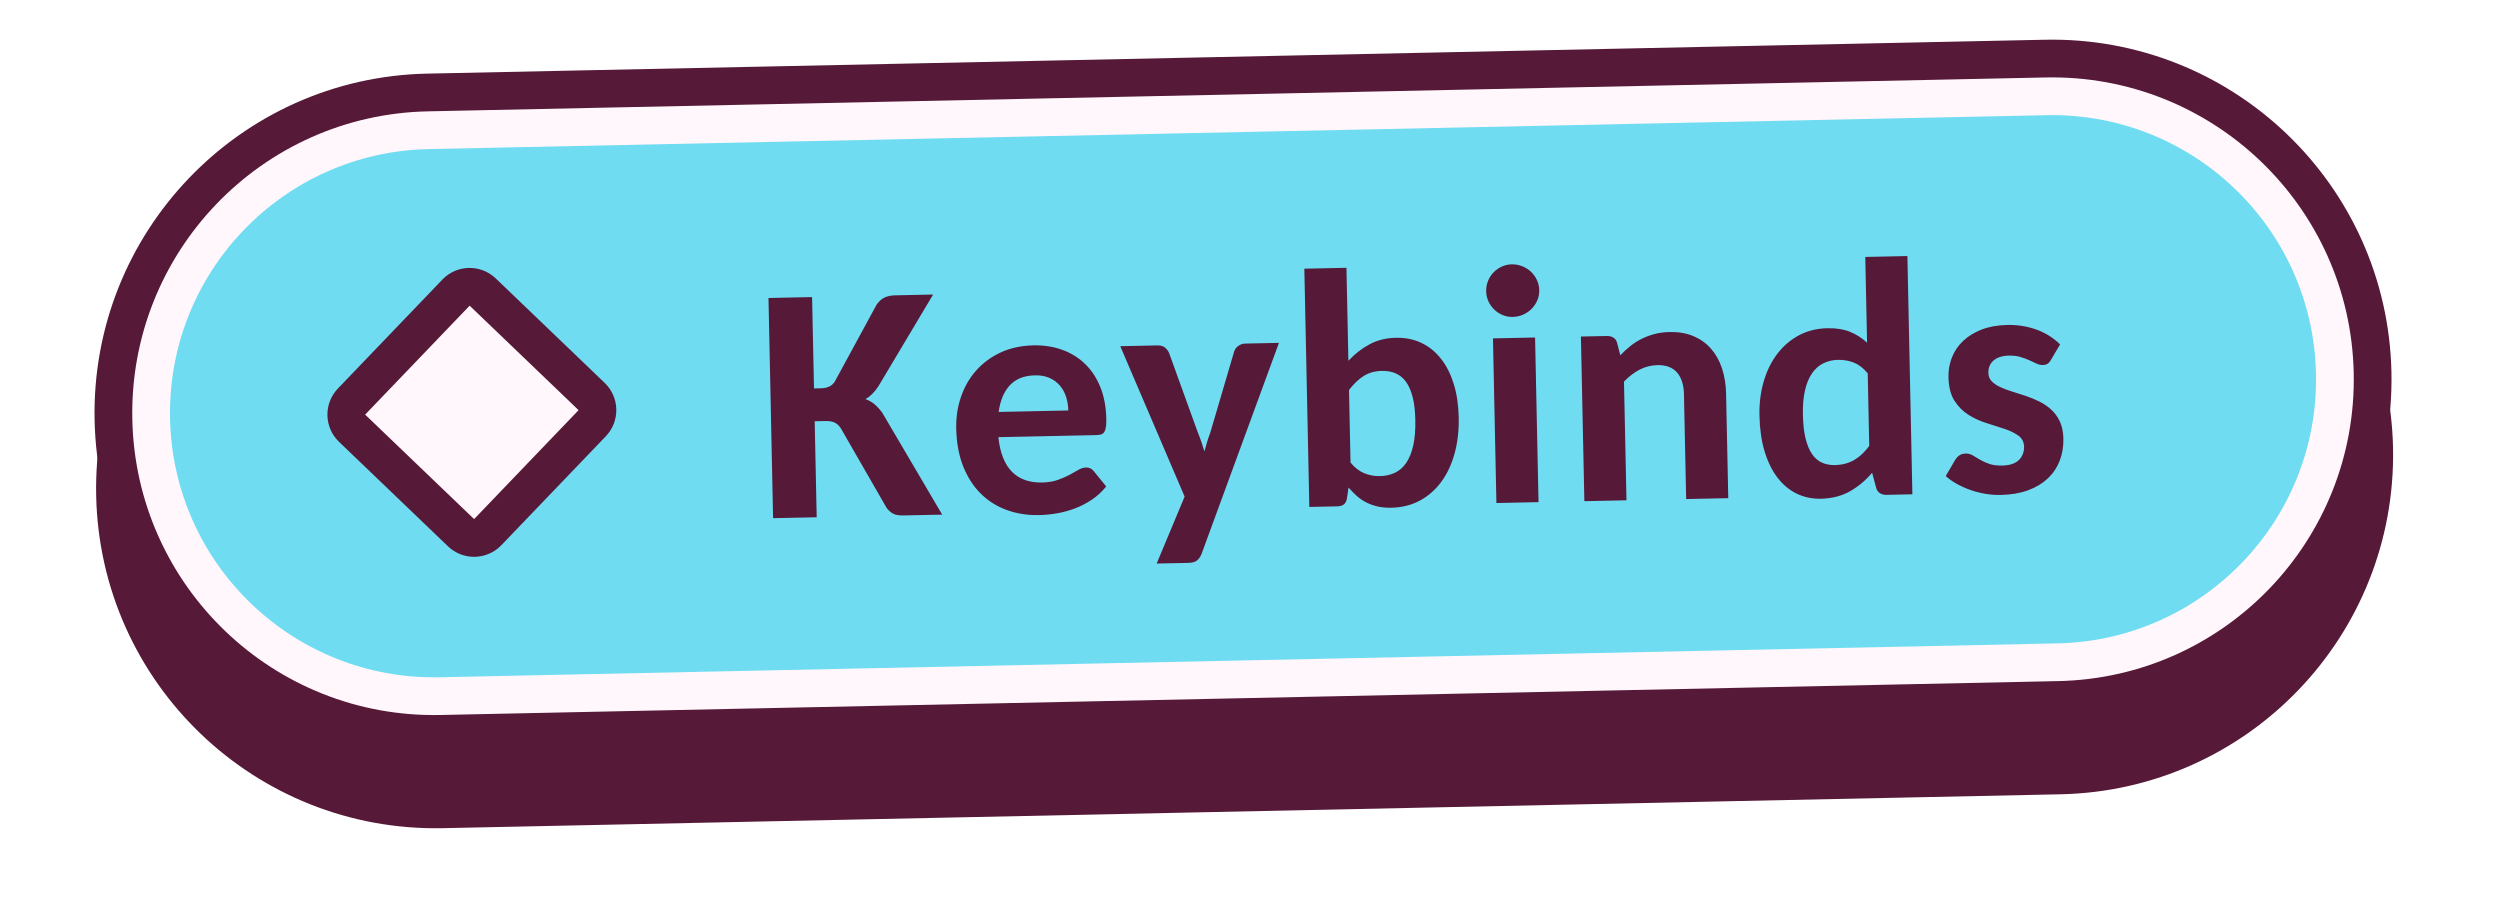
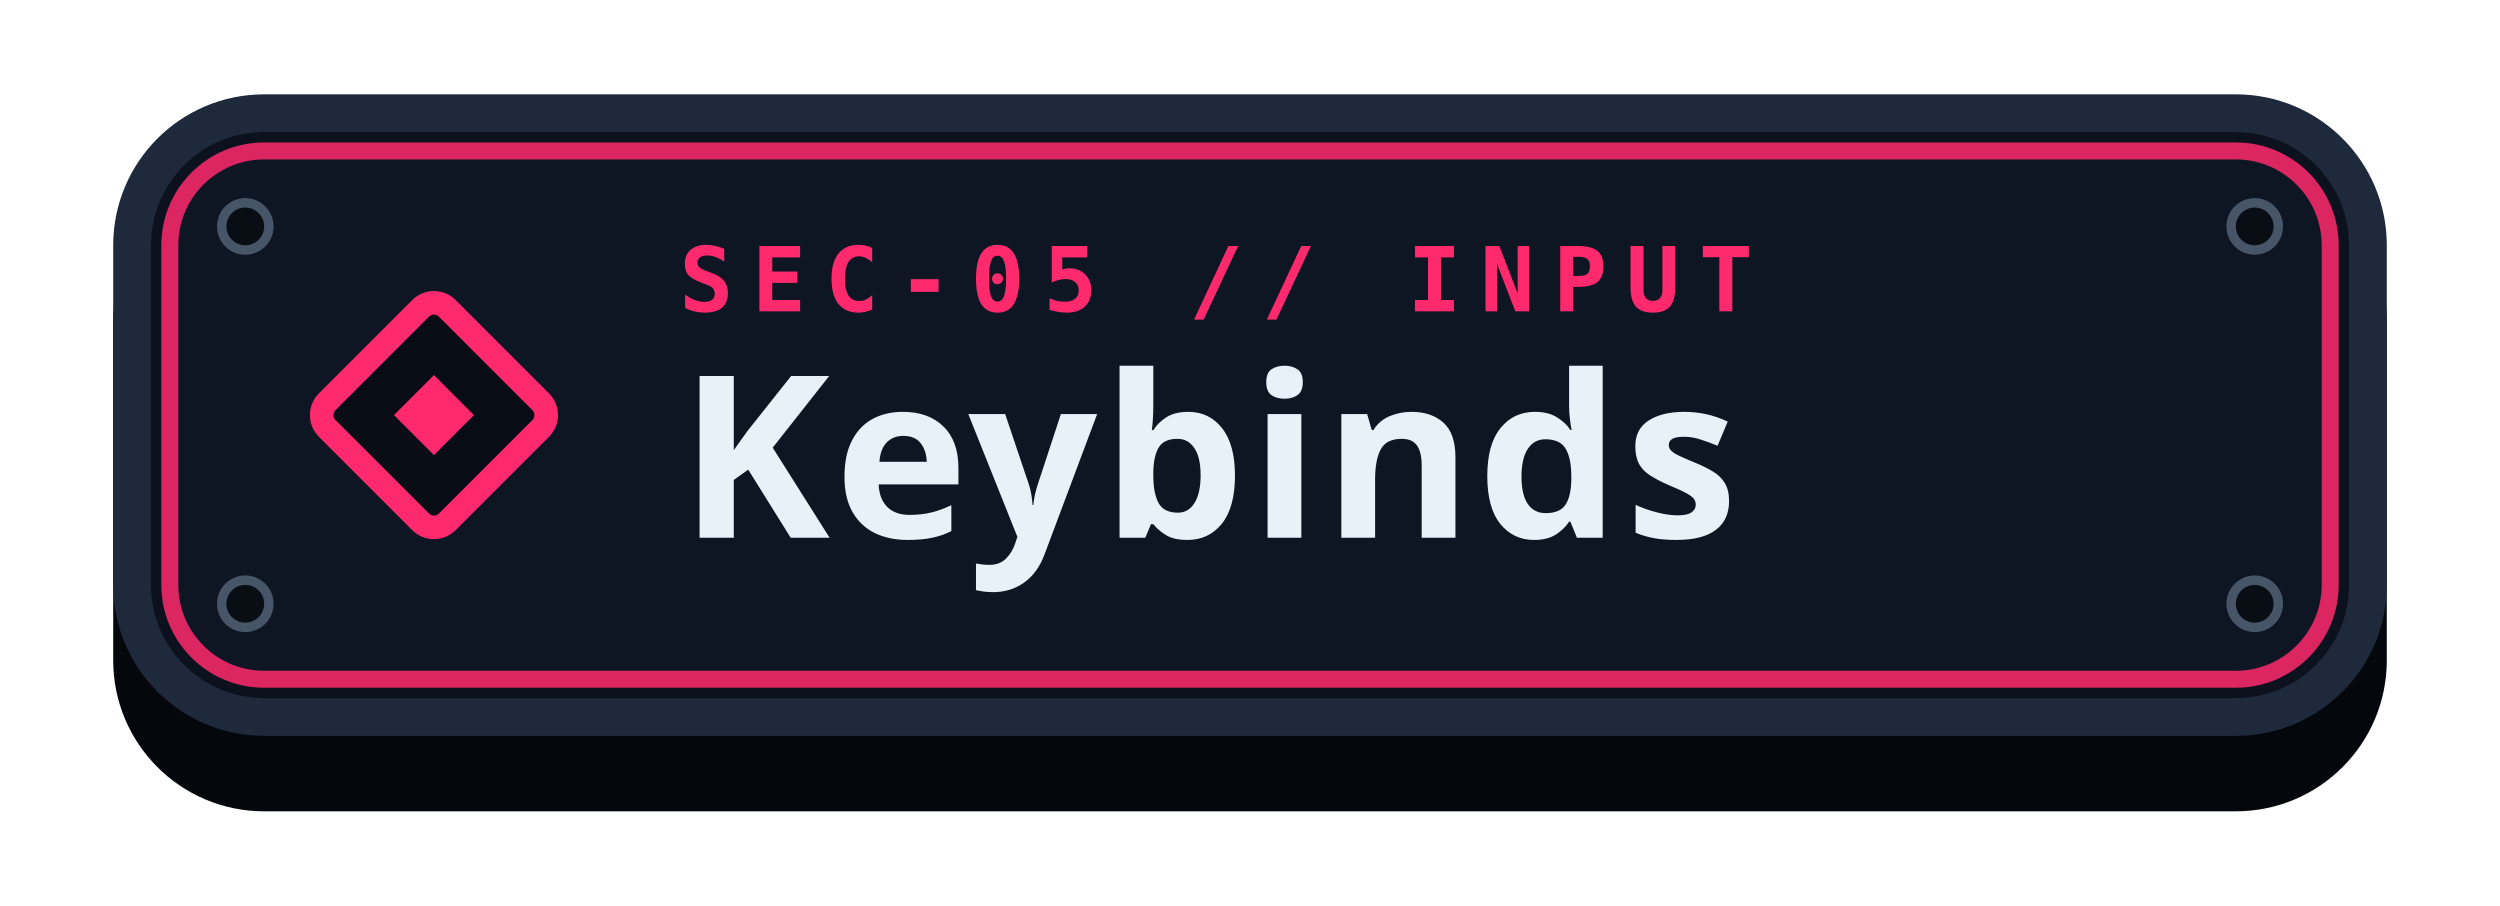
<svg xmlns="http://www.w3.org/2000/svg" width="265" height="96" viewBox="0 0 265 96" fill="none">
-   <defs />
-   <g transform="rotate(-1.2 131.7598 42.0)">
-     <g>
-       <rect x="14" y="18" width="235.52" height="64" rx="32.0" fill="#561938" stroke="#561938" stroke-width="8" />
-       <rect x="14" y="10" width="235.52" height="64" rx="32.0" fill="#561938" stroke="#561938" stroke-width="8" />
-       <rect x="14" y="10" width="235.52" height="64" rx="32.0" fill="#FFF7FB" />
-       <rect x="18" y="14" width="227.52" height="56" rx="28.0" fill="#6FDCF2" />
-     </g>
-     <g transform="translate(50 42.0) rotate(45)">
-       <rect x="-10" y="-10" width="20" height="20" rx="2" fill="#FFF7FB" stroke="#561938" stroke-width="4" />
-     </g>
-     <path d="M86.311 40.222H87.049Q88.104 40.222 88.543 39.519L93.131 31.485Q93.518 30.958 93.983 30.747Q94.449 30.536 95.117 30.536H99.143L93.131 40.151Q92.48 41.083 91.742 41.47Q92.27 41.663 92.691 42.032Q93.113 42.401 93.5 42.964L99.617 53.88H95.521Q94.748 53.88 94.37 53.643Q93.992 53.405 93.729 53.019L89.07 44.511Q88.807 44.089 88.446 43.896Q88.086 43.702 87.453 43.702H86.311V53.88H81.688V30.536H86.311ZM109.662 36.144Q111.314 36.144 112.703 36.68Q114.092 37.216 115.094 38.227Q116.096 39.237 116.658 40.714Q117.221 42.191 117.221 44.089Q117.221 44.599 117.168 44.924Q117.115 45.249 117.001 45.443Q116.887 45.636 116.685 45.715Q116.482 45.794 116.184 45.794H105.742Q105.848 47.06 106.199 47.991Q106.551 48.923 107.131 49.521Q107.711 50.118 108.502 50.408Q109.293 50.698 110.26 50.698Q111.227 50.698 111.938 50.461Q112.65 50.224 113.187 49.951Q113.723 49.679 114.145 49.442Q114.566 49.204 114.971 49.204Q115.463 49.204 115.779 49.609L117.062 51.261Q116.342 52.105 115.463 52.658Q114.584 53.212 113.644 53.537Q112.703 53.862 111.736 54.003Q110.77 54.144 109.873 54.144Q108.062 54.144 106.498 53.546Q104.934 52.948 103.773 51.762Q102.613 50.575 101.954 48.826Q101.295 47.077 101.295 44.775Q101.295 42.999 101.875 41.426Q102.455 39.853 103.536 38.684Q104.617 37.515 106.164 36.829Q107.711 36.144 109.662 36.144ZM109.75 39.325Q108.045 39.325 107.078 40.318Q106.111 41.312 105.83 43.122H113.213Q113.213 42.366 113.011 41.681Q112.809 40.995 112.378 40.468Q111.947 39.941 111.297 39.633Q110.646 39.325 109.75 39.325ZM127.02 58.609Q126.826 59.066 126.519 59.303Q126.211 59.54 125.596 59.54H122.238L125.35 52.509L118.863 36.425H122.783Q123.328 36.425 123.601 36.671Q123.873 36.917 124.014 37.234L126.932 45.864Q127.125 46.339 127.266 46.814Q127.406 47.288 127.547 47.763Q127.688 47.271 127.846 46.787Q128.004 46.304 128.197 45.829L130.922 37.234Q131.045 36.882 131.379 36.653Q131.713 36.425 132.117 36.425H135.686ZM138.541 53.88V28.62H143.006V38.482Q144.025 37.427 145.273 36.785Q146.521 36.144 148.086 36.144Q149.58 36.144 150.775 36.741Q151.971 37.339 152.814 38.455Q153.658 39.571 154.115 41.153Q154.572 42.735 154.572 44.704Q154.572 46.831 154.045 48.571Q153.518 50.312 152.551 51.551Q151.584 52.79 150.239 53.467Q148.895 54.144 147.242 54.144Q146.434 54.144 145.792 53.985Q145.15 53.827 144.605 53.537Q144.061 53.247 143.612 52.834Q143.164 52.421 142.742 51.911L142.549 53.036Q142.461 53.511 142.197 53.695Q141.934 53.88 141.512 53.88ZM146.539 39.624Q145.414 39.624 144.588 40.125Q143.762 40.626 143.006 41.575V49.275Q143.674 50.101 144.447 50.435Q145.221 50.769 146.1 50.769Q146.979 50.769 147.699 50.443Q148.42 50.118 148.921 49.406Q149.422 48.694 149.694 47.578Q149.967 46.462 149.967 44.88Q149.967 43.474 149.738 42.481Q149.51 41.487 149.079 40.855Q148.648 40.222 148.007 39.923Q147.365 39.624 146.539 39.624ZM157.762 53.88ZM162.842 36.425V53.88H158.377V36.425ZM163.387 31.415Q163.387 31.995 163.158 32.496Q162.93 32.997 162.543 33.375Q162.156 33.753 161.629 33.973Q161.102 34.193 160.521 34.193Q159.959 34.193 159.458 33.973Q158.957 33.753 158.579 33.375Q158.201 32.997 157.981 32.496Q157.762 31.995 157.762 31.415Q157.762 30.835 157.981 30.325Q158.201 29.816 158.579 29.438Q158.957 29.06 159.458 28.84Q159.959 28.62 160.521 28.62Q161.102 28.62 161.629 28.84Q162.156 29.06 162.543 29.438Q162.93 29.816 163.158 30.325Q163.387 30.835 163.387 31.415ZM167.701 53.88V36.425H170.443Q170.865 36.425 171.155 36.618Q171.445 36.812 171.533 37.216L171.832 38.499Q172.359 37.972 172.922 37.541Q173.484 37.11 174.135 36.803Q174.785 36.495 175.515 36.319Q176.244 36.144 177.123 36.144Q178.547 36.144 179.637 36.636Q180.727 37.128 181.465 38.007Q182.203 38.886 182.581 40.108Q182.959 41.329 182.959 42.771V53.88H178.494V42.771Q178.494 41.276 177.809 40.45Q177.123 39.624 175.752 39.624Q174.732 39.624 173.845 40.064Q172.957 40.503 172.166 41.294V53.88ZM199.719 53.88Q199.314 53.88 199.024 53.678Q198.734 53.476 198.646 53.071L198.26 51.507Q197.223 52.685 195.887 53.414Q194.551 54.144 192.758 54.144Q191.369 54.144 190.209 53.546Q189.049 52.948 188.214 51.806Q187.379 50.663 186.913 49.002Q186.447 47.341 186.447 45.196Q186.447 43.245 186.975 41.584Q187.502 39.923 188.469 38.701Q189.436 37.48 190.798 36.785Q192.16 36.091 193.83 36.091Q195.236 36.091 196.229 36.522Q197.223 36.952 198.014 37.708V28.62H202.479V53.88ZM194.322 50.61Q194.938 50.61 195.456 50.479Q195.975 50.347 196.414 50.101Q196.854 49.855 197.249 49.494Q197.645 49.134 198.014 48.659V40.96Q197.346 40.116 196.563 39.791Q195.781 39.466 194.885 39.466Q194.023 39.466 193.312 39.809Q192.6 40.151 192.099 40.855Q191.598 41.558 191.325 42.639Q191.053 43.72 191.053 45.196Q191.053 46.691 191.281 47.719Q191.51 48.747 191.932 49.389Q192.354 50.03 192.96 50.32Q193.566 50.61 194.322 50.61ZM217.463 39.941Q217.287 40.239 217.085 40.354Q216.883 40.468 216.584 40.468Q216.268 40.468 215.925 40.301Q215.582 40.134 215.169 39.932Q214.756 39.73 214.229 39.563Q213.701 39.396 213.016 39.396Q211.961 39.396 211.381 39.879Q210.801 40.362 210.801 41.171Q210.801 41.716 211.135 42.076Q211.469 42.437 212.022 42.709Q212.576 42.982 213.271 43.21Q213.965 43.439 214.703 43.702Q215.441 43.966 216.136 44.326Q216.83 44.687 217.384 45.214Q217.938 45.741 218.271 46.497Q218.605 47.253 218.605 48.308Q218.605 49.573 218.166 50.646Q217.727 51.718 216.874 52.491Q216.021 53.265 214.765 53.704Q213.508 54.144 211.855 54.144Q211.012 54.144 210.186 53.985Q209.359 53.827 208.604 53.537Q207.848 53.247 207.188 52.86Q206.529 52.474 206.055 52.017L207.092 50.329Q207.285 50.03 207.549 49.855Q207.812 49.679 208.234 49.679Q208.621 49.679 208.964 49.89Q209.307 50.101 209.711 50.356Q210.115 50.61 210.678 50.821Q211.24 51.032 212.084 51.032Q212.717 51.032 213.165 50.874Q213.613 50.716 213.886 50.443Q214.158 50.171 214.29 49.819Q214.422 49.468 214.422 49.099Q214.422 48.325 213.842 47.895Q213.262 47.464 212.383 47.148Q211.504 46.831 210.493 46.497Q209.482 46.163 208.604 45.583Q207.725 45.003 207.145 44.054Q206.564 43.105 206.564 41.54Q206.564 40.45 206.969 39.475Q207.373 38.499 208.173 37.761Q208.973 37.023 210.159 36.583Q211.346 36.144 212.928 36.144Q213.789 36.144 214.598 36.302Q215.406 36.46 216.118 36.75Q216.83 37.04 217.419 37.444Q218.008 37.849 218.465 38.323Z" fill="#561938" />
+   <rect x="14" y="20" width="237" height="64" rx="14" fill="#04070c" stroke="#04070c" stroke-width="4" />
+   <rect x="14" y="12" width="237" height="64" rx="14" fill="#0c121d" stroke="#1e293b" stroke-width="4" />
+   <rect x="18" y="16" width="229" height="56" rx="10" fill="#0e1624" stroke="#ff2a6d" stroke-width="1.8" stroke-opacity="0.85" />
+   <circle cx="26" cy="24" r="2.5" fill="#090d14" stroke="#475569" stroke-width="1" />
+   <circle cx="239" cy="24" r="2.5" fill="#090d14" stroke="#475569" stroke-width="1" />
+   <circle cx="26" cy="64" r="2.5" fill="#090d14" stroke="#475569" stroke-width="1" />
+   <circle cx="239" cy="64" r="2.5" fill="#090d14" stroke="#475569" stroke-width="1" />
+   <g transform="translate(46 44) rotate(45)">
+     <rect x="-9" y="-9" width="18" height="18" rx="2" fill="#080c14" stroke="#ff2a6d" stroke-width="2.5" />
+     <rect x="-3" y="-3" width="6" height="6" fill="#ff2a6d" />
  </g>
+   <text x="72" y="33" font-family="JetBrains Mono, monospace" font-size="9.5" font-weight="700" fill="#ff2a6d" letter-spacing="2">SEC-05 // INPUT</text>
+   <text x="72" y="57" font-family="Google Sans Flex, sans-serif" font-size="24" font-weight="800" fill="#e8f0f8" letter-spacing="0.5">Keybinds</text>
</svg>
